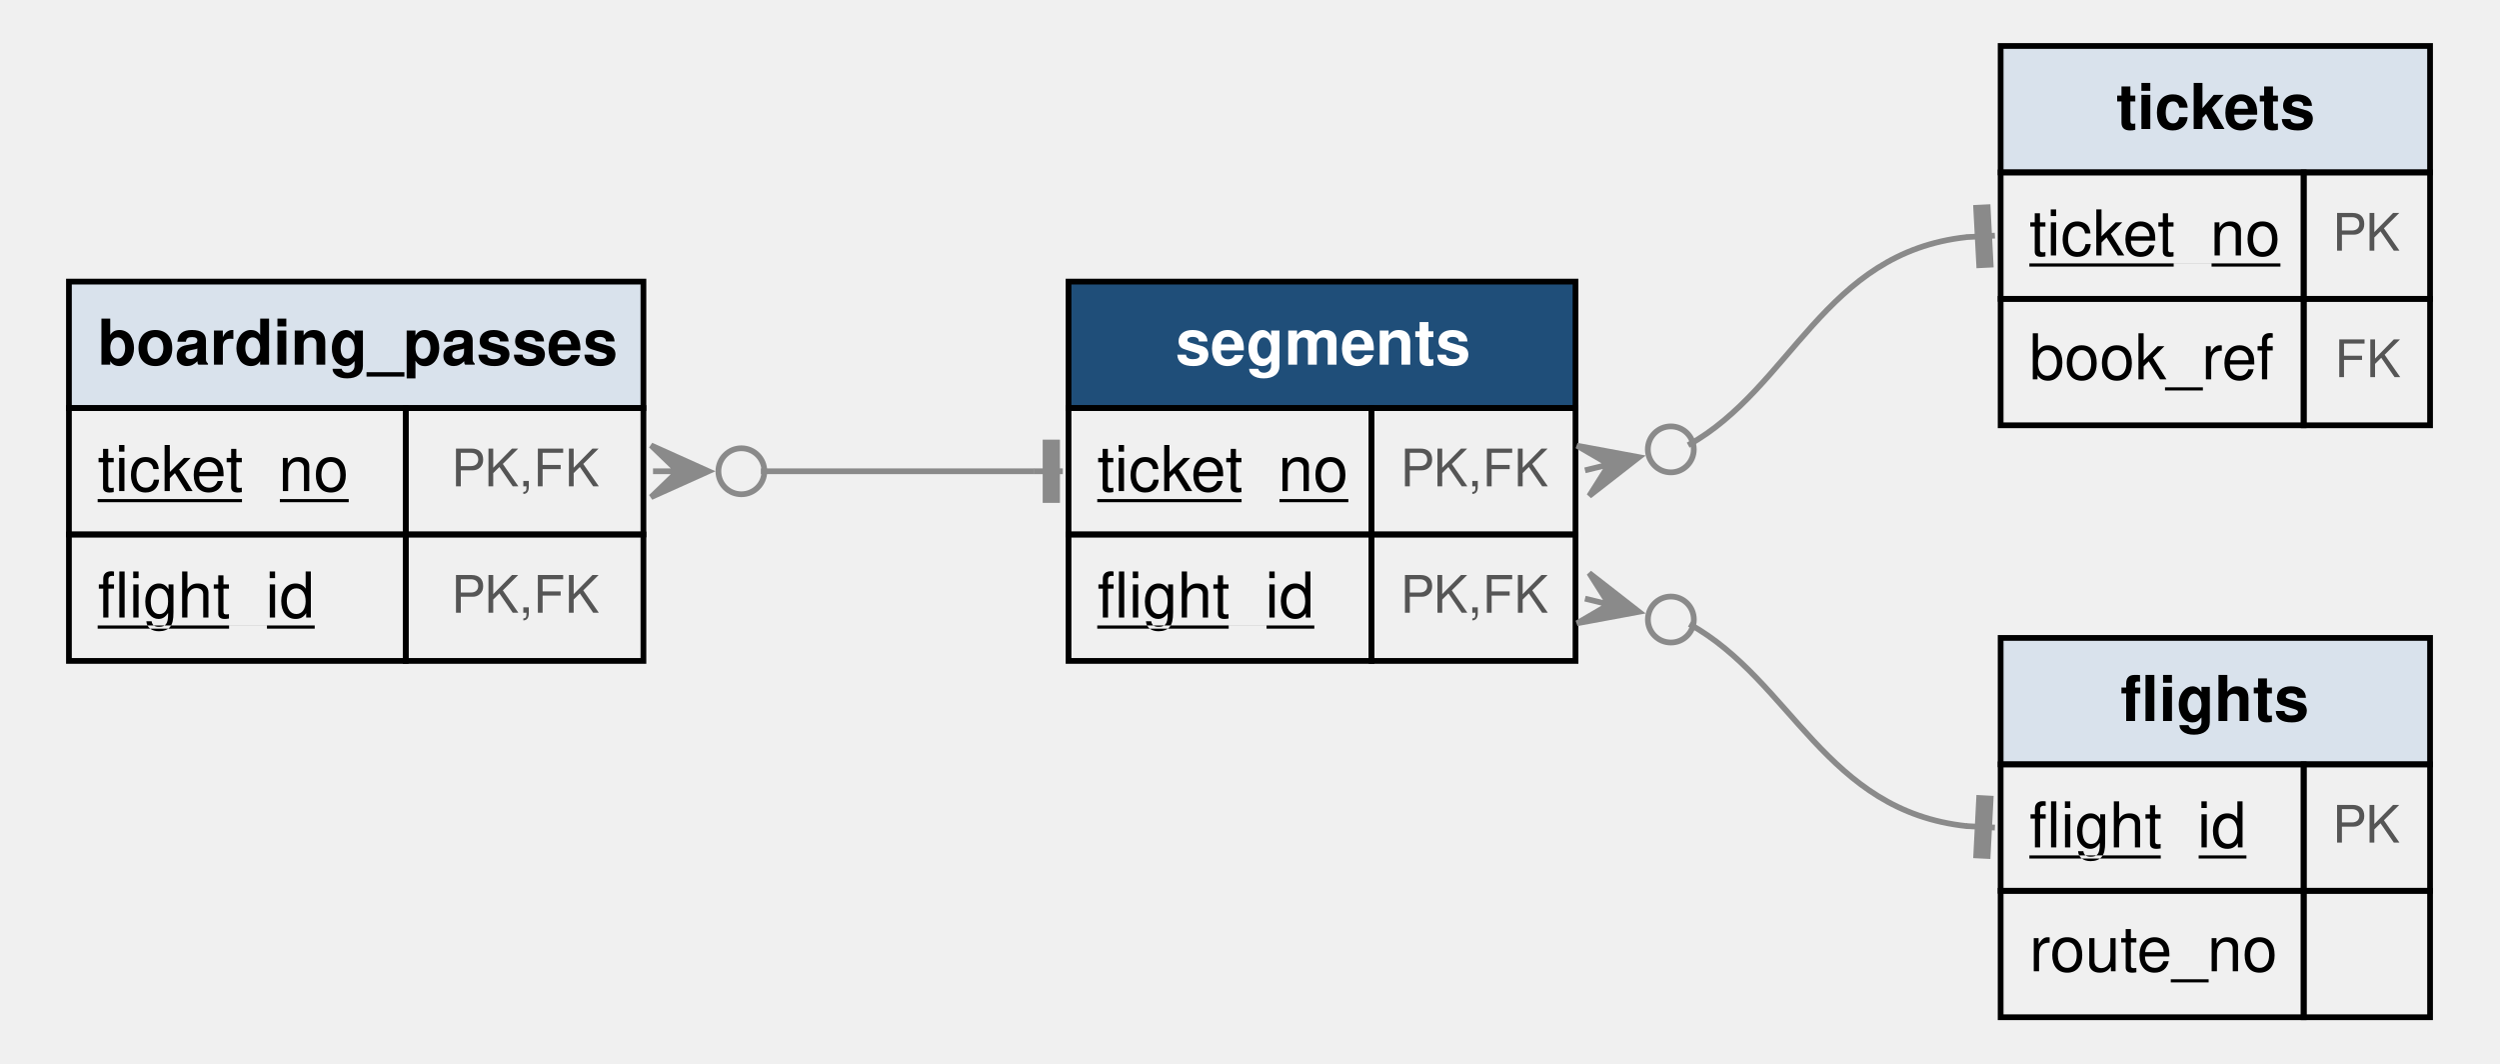
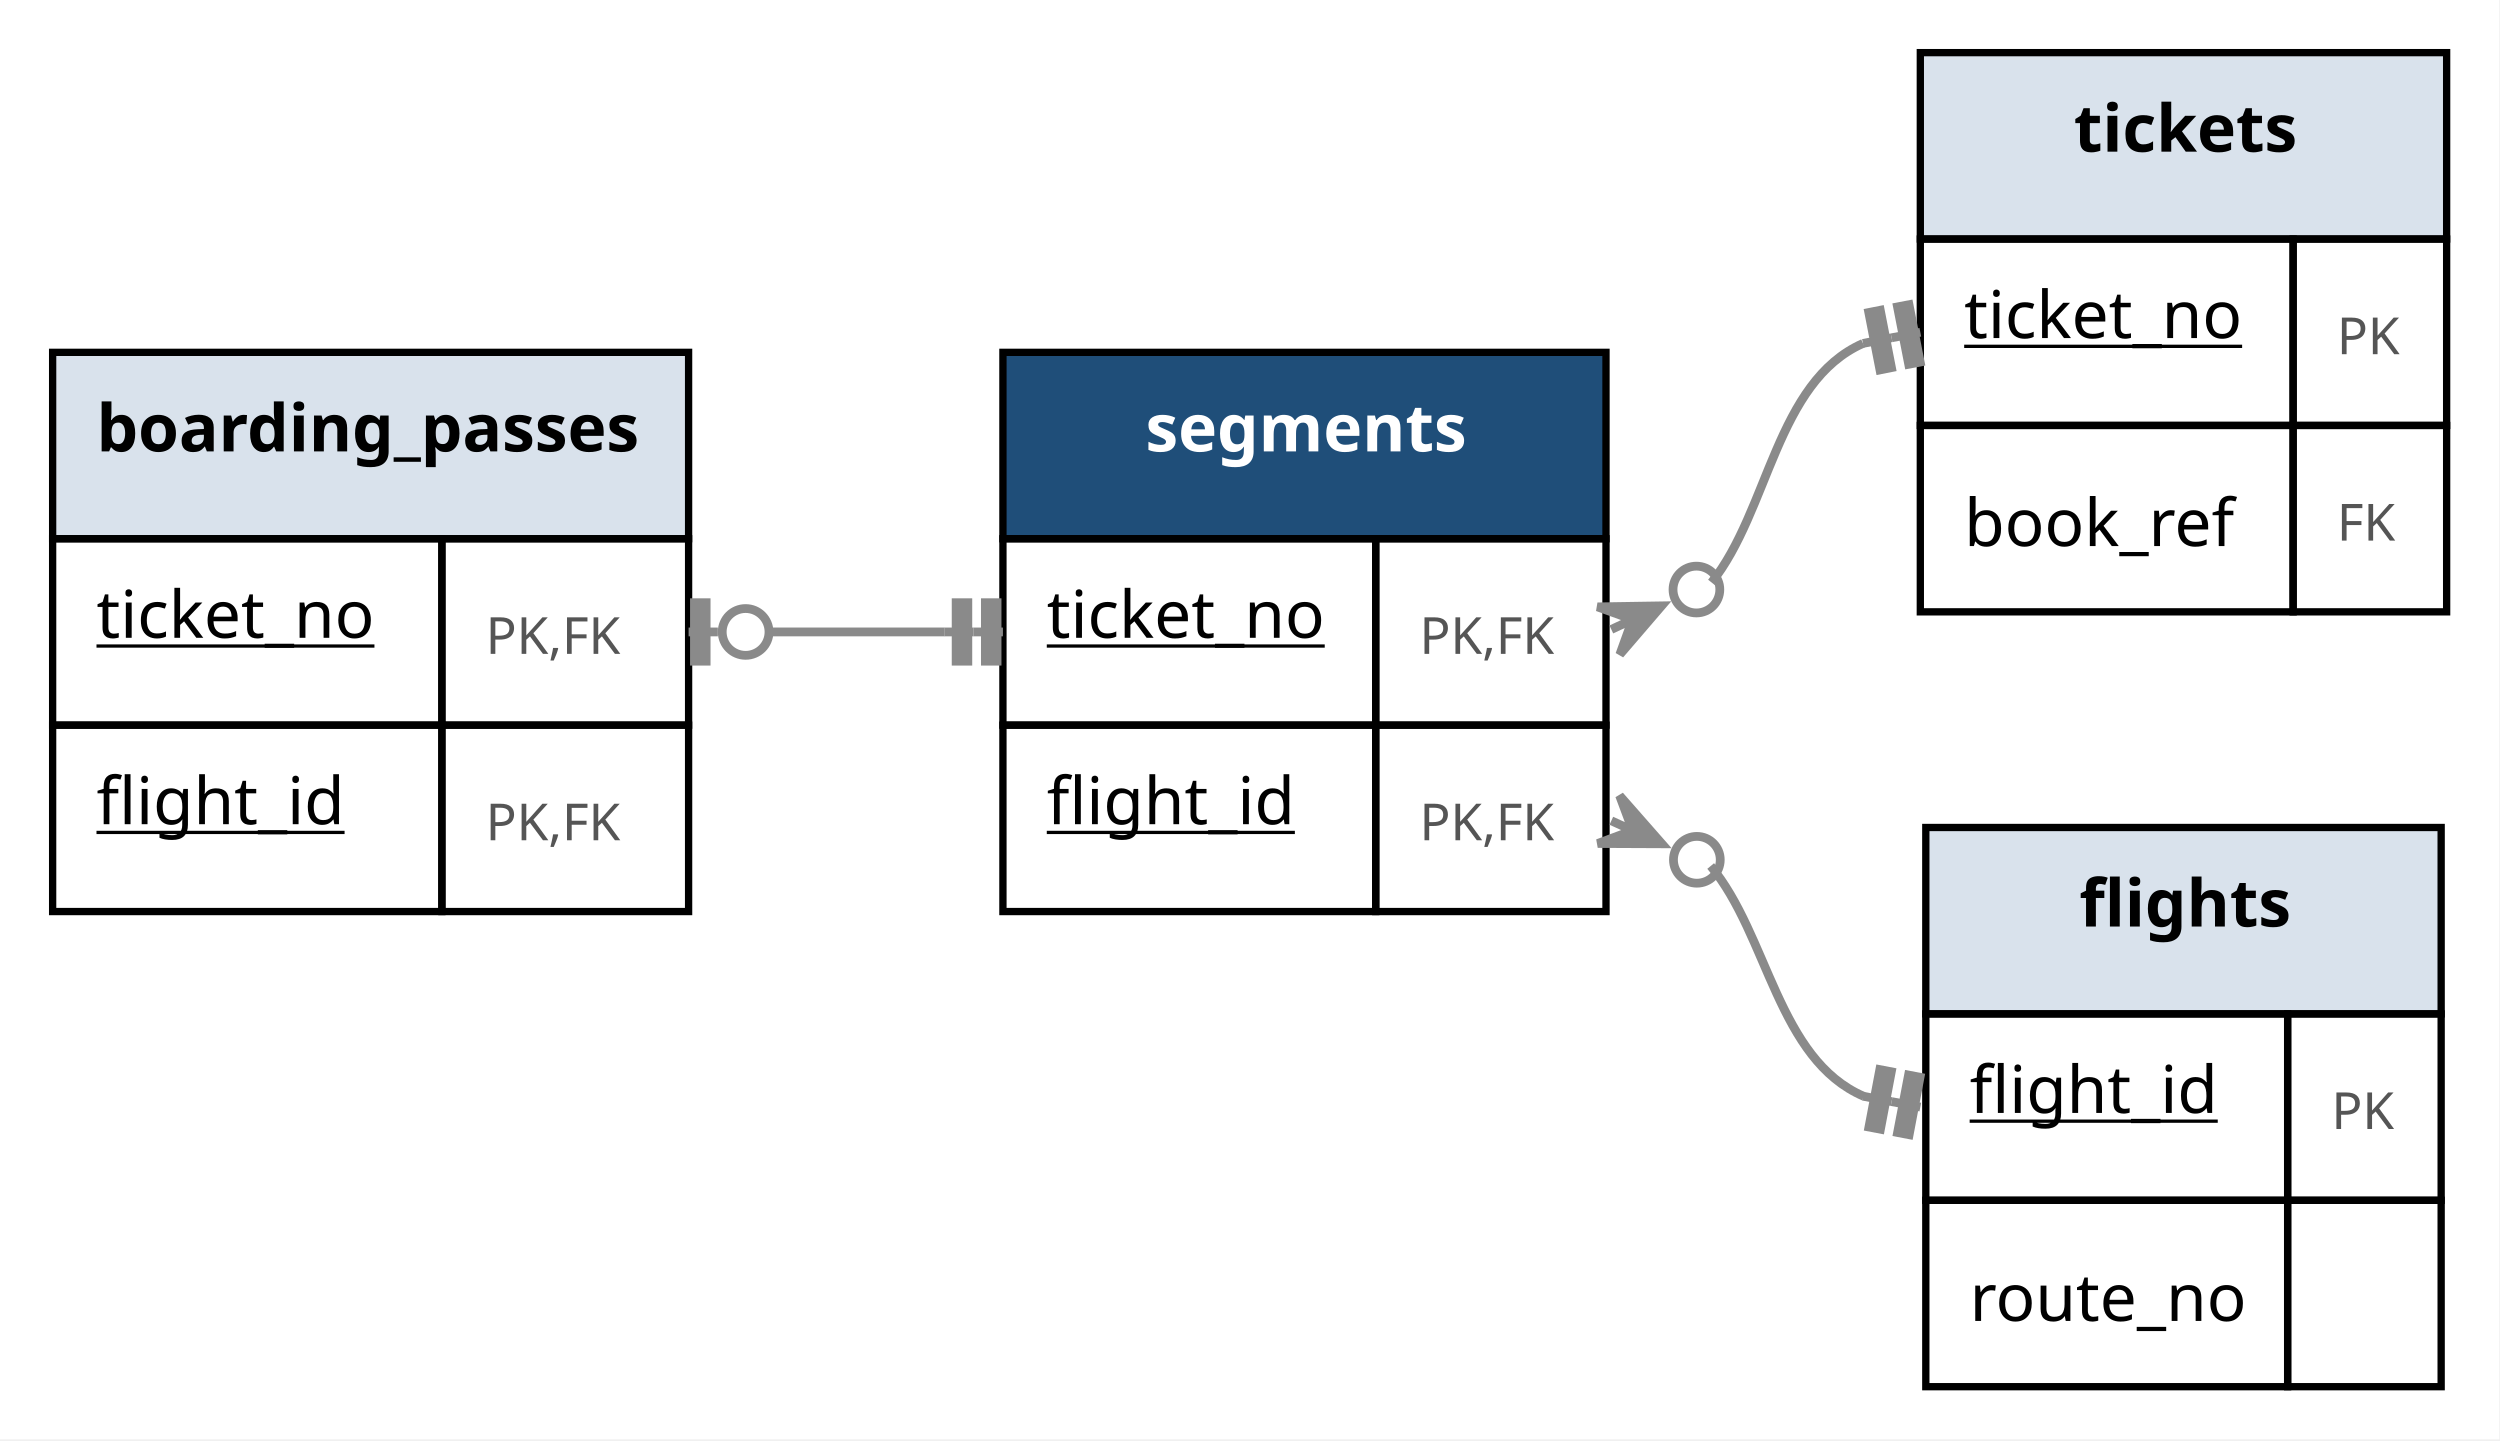
- <svg xmlns="http://www.w3.org/2000/svg" width="435pt" height="185pt" viewBox="0.00 0.00 435.00 185.00">
-   <g id="graph0" class="graph" transform="scale(1 1) rotate(0) translate(4 181)">
+ <svg xmlns="http://www.w3.org/2000/svg" width="342pt" height="197pt" viewBox="0.00 0.00 342.00 197.00">
+   <g id="graph0" class="graph" transform="scale(1 1) rotate(0) translate(7.2 189.7)">
+     <polygon fill="white" stroke="none" points="-7.2,7.2 -7.2,-189.7 334.7,-189.7 334.7,7.2 -7.2,7.2" />
    <g id="node1" class="node">
-       <polygon fill="#d9e2ec" stroke="none" points="344.25,-151 344.25,-173 419,-173 419,-151 344.25,-151" />
-       <polygon fill="none" stroke="black" points="344.25,-151 344.25,-173 419,-173 419,-151 344.25,-151" />
-       <text xml:space="preserve" text-anchor="start" x="364.38" y="-158.55" font-family="Helvetica,sans-Serif" font-weight="bold" font-size="11.00">tickets</text>
-       <polygon fill="none" stroke="black" points="344.25,-129 344.25,-151 397,-151 397,-129 344.25,-129" />
-       <text xml:space="preserve" text-anchor="start" x="349.25" y="-136.55" font-family="Helvetica,sans-Serif" text-decoration="underline" font-size="11.00">ticket_no</text>
-       <polygon fill="none" stroke="black" points="397,-129 397,-151 419,-151 419,-129 397,-129" />
-       <text xml:space="preserve" text-anchor="start" x="402" y="-137.38" font-family="Helvetica,sans-Serif" font-size="9.00" fill="#555555">PK</text>
-       <polygon fill="none" stroke="black" points="344.25,-107 344.25,-129 397,-129 397,-107 344.25,-107" />
-       <text xml:space="preserve" text-anchor="start" x="349.25" y="-115" font-family="Helvetica,sans-Serif" font-size="11.00">book_ref</text>
-       <polygon fill="none" stroke="black" points="397,-107 397,-129 419,-129 419,-107 397,-107" />
-       <text xml:space="preserve" text-anchor="start" x="402.38" y="-115.38" font-family="Helvetica,sans-Serif" font-size="9.00" fill="#555555">FK</text>
+       <polygon fill="#1f4e79" stroke="none" points="130,-116 130,-141.5 212.5,-141.5 212.5,-116 130,-116" />
+       <polygon fill="none" stroke="#000000" points="130,-116 130,-141.5 212.5,-141.5 212.5,-116 130,-116" />
+       <text xml:space="preserve" text-anchor="start" x="149.5" y="-127.95" font-family="Noto Sans KR" font-weight="bold" font-size="9.00" fill="#ffffff">segments</text>
+       <polygon fill="none" stroke="#000000" points="130,-90.5 130,-116 181,-116 181,-90.5 130,-90.5" />
+       <text xml:space="preserve" text-anchor="start" x="136" y="-102.45" font-family="Noto Sans KR" text-decoration="underline" font-size="9.00">ticket_no</text>
+       <polygon fill="none" stroke="#000000" points="181,-90.5 181,-116 212.5,-116 212.5,-90.5 181,-90.5" />
+       <text xml:space="preserve" text-anchor="start" x="187" y="-100.25" font-family="Noto Sans KR" font-size="7.00" fill="#555555">PK,FK</text>
+       <polygon fill="none" stroke="#000000" points="130,-65 130,-90.5 181,-90.5 181,-65 130,-65" />
+       <text xml:space="preserve" text-anchor="start" x="136" y="-76.95" font-family="Noto Sans KR" text-decoration="underline" font-size="9.00">flight_id</text>
+       <polygon fill="none" stroke="#000000" points="181,-65 181,-90.5 212.5,-90.5 212.5,-65 181,-65" />
+       <text xml:space="preserve" text-anchor="start" x="187" y="-74.75" font-family="Noto Sans KR" font-size="7.00" fill="#555555">PK,FK</text>
    </g>
    <g id="node2" class="node">
-       <polygon fill="#d9e2ec" stroke="none" points="344.25,-48 344.25,-70 419,-70 419,-48 344.25,-48" />
-       <polygon fill="none" stroke="black" points="344.25,-48 344.25,-70 419,-70 419,-48 344.25,-48" />
-       <text xml:space="preserve" text-anchor="start" x="365.12" y="-55.55" font-family="Helvetica,sans-Serif" font-weight="bold" font-size="11.00">flights</text>
-       <polygon fill="none" stroke="black" points="344.25,-26 344.25,-48 397,-48 397,-26 344.25,-26" />
-       <text xml:space="preserve" text-anchor="start" x="349.25" y="-33.55" font-family="Helvetica,sans-Serif" text-decoration="underline" font-size="11.00">flight_id</text>
-       <polygon fill="none" stroke="black" points="397,-26 397,-48 419,-48 419,-26 397,-26" />
-       <text xml:space="preserve" text-anchor="start" x="402" y="-34.38" font-family="Helvetica,sans-Serif" font-size="9.00" fill="#555555">PK</text>
-       <polygon fill="none" stroke="black" points="344.25,-4 344.25,-26 397,-26 397,-4 344.25,-4" />
-       <text xml:space="preserve" text-anchor="start" x="349.25" y="-12" font-family="Helvetica,sans-Serif" font-size="11.00">route_no</text>
-       <polygon fill="none" stroke="black" points="397,-4 397,-26 419,-26 419,-4 397,-4" />
+       <polygon fill="#d9e2ec" stroke="none" points="255.5,-157 255.5,-182.5 327.5,-182.5 327.5,-157 255.5,-157" />
+       <polygon fill="none" stroke="#000000" points="255.5,-157 255.5,-182.5 327.5,-182.5 327.5,-157 255.5,-157" />
+       <text xml:space="preserve" text-anchor="start" x="276.5" y="-168.95" font-family="Noto Sans KR" font-weight="bold" font-size="9.00" fill="#000000">tickets</text>
+       <polygon fill="none" stroke="#000000" points="255.5,-131.5 255.5,-157 306.5,-157 306.5,-131.5 255.5,-131.5" />
+       <text xml:space="preserve" text-anchor="start" x="261.5" y="-143.45" font-family="Noto Sans KR" text-decoration="underline" font-size="9.00">ticket_no</text>
+       <polygon fill="none" stroke="#000000" points="306.5,-131.5 306.5,-157 327.5,-157 327.5,-131.5 306.5,-131.5" />
+       <text xml:space="preserve" text-anchor="start" x="312.5" y="-141.25" font-family="Noto Sans KR" font-size="7.00" fill="#555555">PK</text>
+       <polygon fill="none" stroke="#000000" points="255.5,-106 255.5,-131.5 306.5,-131.5 306.5,-106 255.5,-106" />
+       <text xml:space="preserve" text-anchor="start" x="261.5" y="-115" font-family="Noto Sans KR" font-size="9.00">book_ref</text>
+       <polygon fill="none" stroke="#000000" points="306.5,-106 306.5,-131.5 327.5,-131.5 327.5,-106 306.5,-106" />
+       <text xml:space="preserve" text-anchor="start" x="312.5" y="-115.75" font-family="Noto Sans KR" font-size="7.00" fill="#555555">FK</text>
+     </g>
+     <g id="edge1" class="edge">
+       <path fill="none" stroke="#8a8a8a" stroke-width="1.2" d="M226.94,-110.02C234.8,-119.85 235.78,-137.46 247.66,-142.72" />
+       <polygon fill="#8a8a8a" stroke="#8a8a8a" stroke-width="1.2" points="220.11,-106.82 214.39,-100.16 216.12,-104.95 213.23,-103.59 213.23,-103.59 213.23,-103.59 216.12,-104.95 211.34,-106.68 220.11,-106.82" />
+       <ellipse fill="none" stroke="#8a8a8a" stroke-width="1.2" cx="224.87" cy="-109.05" rx="3.2" ry="3.2" />
+       <polygon fill="#8a8a8a" stroke="#8a8a8a" stroke-width="1.2" points="255.48,-140.17 253.95,-148.02 252.38,-147.72 253.91,-139.87 255.48,-140.17" />
+       <polyline fill="none" stroke="#8a8a8a" stroke-width="1.2" points="255.5,-144.25 251.57,-143.49" />
+       <polygon fill="#8a8a8a" stroke="#8a8a8a" stroke-width="1.2" points="251.55,-139.41 250.02,-147.26 248.45,-146.95 249.98,-139.1 251.55,-139.41" />
+       <polyline fill="none" stroke="#8a8a8a" stroke-width="1.2" points="251.57,-143.49 247.65,-142.72" />
    </g>
    <g id="node3" class="node">
-       <polygon fill="#1f4e79" stroke="none" points="182,-110 182,-132 270.25,-132 270.25,-110 182,-110" />
-       <polygon fill="none" stroke="black" points="182,-110 182,-132 270.25,-132 270.25,-110 182,-110" />
-       <text xml:space="preserve" text-anchor="start" x="200.62" y="-117.55" font-family="Helvetica,sans-Serif" font-weight="bold" font-size="11.00" fill="white">segments</text>
-       <polygon fill="none" stroke="black" points="182,-88 182,-110 234.75,-110 234.75,-88 182,-88" />
-       <text xml:space="preserve" text-anchor="start" x="187" y="-95.55" font-family="Helvetica,sans-Serif" text-decoration="underline" font-size="11.00">ticket_no</text>
-       <polygon fill="none" stroke="black" points="234.75,-88 234.75,-110 270.25,-110 270.25,-88 234.75,-88" />
-       <text xml:space="preserve" text-anchor="start" x="239.75" y="-96.38" font-family="Helvetica,sans-Serif" font-size="9.00" fill="#555555">PK,FK</text>
-       <polygon fill="none" stroke="black" points="182,-66 182,-88 234.75,-88 234.75,-66 182,-66" />
-       <text xml:space="preserve" text-anchor="start" x="187" y="-73.55" font-family="Helvetica,sans-Serif" text-decoration="underline" font-size="11.00">flight_id</text>
-       <polygon fill="none" stroke="black" points="234.75,-66 234.75,-88 270.25,-88 270.25,-66 234.75,-66" />
-       <text xml:space="preserve" text-anchor="start" x="239.75" y="-74.38" font-family="Helvetica,sans-Serif" font-size="9.00" fill="#555555">PK,FK</text>
-     </g>
-     <g id="edge1" class="edge">
-       <path fill="none" stroke="#8a8a8a" d="M289.86,-103.54C307.92,-113.59 313.41,-137.03 338.36,-139.74" />
-       <polygon fill="#8a8a8a" stroke="#8a8a8a" points="281.29,-101.45 272.64,-94.71 276.11,-100.19 271.9,-99.16 271.9,-99.16 271.9,-99.16 276.11,-100.19 270.51,-103.45 281.29,-101.45" />
-       <ellipse fill="none" stroke="#8a8a8a" cx="286.84" cy="-102.81" rx="4" ry="4" />
-       <polygon fill="#8a8a8a" stroke="#8a8a8a" points="342.51,-134.95 341.99,-144.94 339.99,-144.84 340.52,-134.85 342.51,-134.95" />
-       <polyline fill="none" stroke="#8a8a8a" points="343.25,-140 338.26,-139.74" />
+       <polygon fill="#d9e2ec" stroke="none" points="256.25,-51 256.25,-76.5 326.75,-76.5 326.75,-51 256.25,-51" />
+       <polygon fill="none" stroke="#000000" points="256.25,-51 256.25,-76.5 326.75,-76.5 326.75,-51 256.25,-51" />
+       <text xml:space="preserve" text-anchor="start" x="277.25" y="-62.95" font-family="Noto Sans KR" font-weight="bold" font-size="9.00" fill="#000000">flights</text>
+       <polygon fill="none" stroke="#000000" points="256.25,-25.5 256.25,-51 305.75,-51 305.75,-25.5 256.25,-25.5" />
+       <text xml:space="preserve" text-anchor="start" x="262.25" y="-37.45" font-family="Noto Sans KR" text-decoration="underline" font-size="9.00">flight_id</text>
+       <polygon fill="none" stroke="#000000" points="305.75,-25.5 305.75,-51 326.75,-51 326.75,-25.5 305.75,-25.5" />
+       <text xml:space="preserve" text-anchor="start" x="311.75" y="-35.25" font-family="Noto Sans KR" font-size="7.00" fill="#555555">PK</text>
+       <polygon fill="none" stroke="#000000" points="256.25,0 256.25,-25.5 305.75,-25.5 305.75,0 256.25,0" />
+       <text xml:space="preserve" text-anchor="start" x="262.25" y="-9" font-family="Noto Sans KR" font-size="9.00">route_no</text>
+       <polygon fill="none" stroke="#000000" points="305.75,0 305.75,-25.5 326.75,-25.5 326.75,0 305.75,0" />
+       <text xml:space="preserve" text-anchor="start" x="311.75" y="-9" font-family="Noto Sans KR" font-size="9.00"> </text>
    </g>
    <g id="edge2" class="edge">
-       <path fill="none" stroke="#8a8a8a" d="M290.08,-72.41C307.92,-62.52 313.69,-39.87 338.41,-37.25" />
-       <polygon fill="#8a8a8a" stroke="#8a8a8a" points="281.29,-74.55 270.51,-72.55 276.11,-75.82 271.9,-76.84 271.9,-76.84 271.9,-76.84 276.11,-75.82 272.64,-81.29 281.29,-74.55" />
-       <ellipse fill="none" stroke="#8a8a8a" cx="286.85" cy="-73.2" rx="4" ry="4" />
-       <polygon fill="#8a8a8a" stroke="#8a8a8a" points="341.99,-32.06 342.51,-42.04 340.51,-42.15 340,-32.16 341.99,-32.06" />
-       <polyline fill="none" stroke="#8a8a8a" points="343.25,-37 338.26,-37.26" />
+       <path fill="none" stroke="#8a8a8a" stroke-width="1.2" d="M226.82,-71.23C234.71,-61.76 235.99,-44.79 247.77,-39.72" />
+       <polygon fill="#8a8a8a" stroke="#8a8a8a" stroke-width="1.2" points="220.15,-74.27 211.37,-74.31 216.14,-76.09 213.23,-77.42 213.23,-77.42 213.23,-77.42 216.14,-76.09 214.36,-80.86 220.15,-74.27" />
+       <ellipse fill="none" stroke="#8a8a8a" stroke-width="1.2" cx="224.93" cy="-72.08" rx="3.2" ry="3.2" />
+       <polygon fill="#8a8a8a" stroke="#8a8a8a" stroke-width="1.2" points="253.97,-34.47 255.46,-42.33 253.89,-42.63 252.39,-34.77 253.97,-34.47" />
+       <polyline fill="none" stroke="#8a8a8a" stroke-width="1.2" points="255.5,-38.25 251.57,-39" />
+       <polygon fill="#8a8a8a" stroke="#8a8a8a" stroke-width="1.2" points="250.04,-35.22 251.53,-43.08 249.96,-43.38 248.47,-35.52 250.04,-35.22" />
+       <polyline fill="none" stroke="#8a8a8a" stroke-width="1.2" points="251.57,-39 247.64,-39.74" />
    </g>
    <g id="node4" class="node">
-       <polygon fill="#d9e2ec" stroke="none" points="8,-110 8,-132 108,-132 108,-110 8,-110" />
-       <polygon fill="none" stroke="black" points="8,-110 8,-132 108,-132 108,-110 8,-110" />
-       <text xml:space="preserve" text-anchor="start" x="13" y="-117.55" font-family="Helvetica,sans-Serif" font-weight="bold" font-size="11.00">boarding_passes</text>
-       <polygon fill="none" stroke="black" points="8,-88 8,-110 66.62,-110 66.62,-88 8,-88" />
-       <text xml:space="preserve" text-anchor="start" x="13" y="-95.55" font-family="Helvetica,sans-Serif" text-decoration="underline" font-size="11.00">ticket_no</text>
-       <polygon fill="none" stroke="black" points="66.62,-88 66.62,-110 108,-110 108,-88 66.62,-88" />
-       <text xml:space="preserve" text-anchor="start" x="74.56" y="-96.38" font-family="Helvetica,sans-Serif" font-size="9.00" fill="#555555">PK,FK</text>
-       <polygon fill="none" stroke="black" points="8,-66 8,-88 66.62,-88 66.62,-66 8,-66" />
-       <text xml:space="preserve" text-anchor="start" x="13" y="-73.55" font-family="Helvetica,sans-Serif" text-decoration="underline" font-size="11.00">flight_id</text>
-       <polygon fill="none" stroke="black" points="66.62,-66 66.62,-88 108,-88 108,-66 66.62,-66" />
-       <text xml:space="preserve" text-anchor="start" x="74.56" y="-74.38" font-family="Helvetica,sans-Serif" font-size="9.00" fill="#555555">PK,FK</text>
+       <polygon fill="#d9e2ec" stroke="none" points="0,-116 0,-141.5 87,-141.5 87,-116 0,-116" />
+       <polygon fill="none" stroke="#000000" points="0,-116 0,-141.5 87,-141.5 87,-116 0,-116" />
+       <text xml:space="preserve" text-anchor="start" x="6" y="-127.95" font-family="Noto Sans KR" font-weight="bold" font-size="9.00" fill="#000000">boarding_passes</text>
+       <polygon fill="none" stroke="#000000" points="0,-90.5 0,-116 53.25,-116 53.25,-90.5 0,-90.5" />
+       <text xml:space="preserve" text-anchor="start" x="6" y="-102.45" font-family="Noto Sans KR" text-decoration="underline" font-size="9.00">ticket_no</text>
+       <polygon fill="none" stroke="#000000" points="53.25,-90.5 53.25,-116 87,-116 87,-90.5 53.25,-90.5" />
+       <text xml:space="preserve" text-anchor="start" x="59.25" y="-100.25" font-family="Noto Sans KR" font-size="7.00" fill="#555555">PK,FK</text>
+       <polygon fill="none" stroke="#000000" points="0,-65 0,-90.5 53.25,-90.5 53.25,-65 0,-65" />
+       <text xml:space="preserve" text-anchor="start" x="6" y="-76.95" font-family="Noto Sans KR" text-decoration="underline" font-size="9.00">flight_id</text>
+       <polygon fill="none" stroke="#000000" points="53.25,-65 53.25,-90.5 87,-90.5 87,-65 53.25,-65" />
+       <text xml:space="preserve" text-anchor="start" x="59.25" y="-74.75" font-family="Noto Sans KR" font-size="7.00" fill="#555555">PK,FK</text>
    </g>
    <g id="edge3" class="edge">
-       <path fill="none" stroke="#8a8a8a" d="M128.44,-99C144.93,-99 155.12,-99 176.06,-99" />
-       <polygon fill="#8a8a8a" stroke="#8a8a8a" points="119.33,-99 109.33,-94.5 114,-99 109.67,-99 109.67,-99 109.67,-99 114,-99 109.33,-103.5 119.33,-99" />
-       <ellipse fill="none" stroke="#8a8a8a" cx="125.05" cy="-99" rx="4" ry="4" />
-       <polygon fill="#8a8a8a" stroke="#8a8a8a" points="180,-94 180,-104 178,-104 178,-94 180,-94" />
-       <polyline fill="none" stroke="#8a8a8a" points="181,-99 176,-99" />
+       <path fill="none" stroke="#8a8a8a" stroke-width="1.2" d="M98.44,-103.25C106.97,-103.25 112.65,-103.25 122.02,-103.25" />
+       <polygon fill="#8a8a8a" stroke="#8a8a8a" stroke-width="1.2" points="87.8,-107.25 87.8,-99.25 89.4,-99.25 89.4,-107.25 87.8,-107.25" />
+       <polyline fill="none" stroke="#8a8a8a" stroke-width="1.2" points="87,-103.25 91,-103.25" />
+       <ellipse fill="none" stroke="#8a8a8a" stroke-width="1.2" cx="94.8" cy="-103.25" rx="3.2" ry="3.2" />
+       <polygon fill="#8a8a8a" stroke="#8a8a8a" stroke-width="1.2" points="129.2,-99.25 129.2,-107.25 127.6,-107.25 127.6,-99.25 129.2,-99.25" />
+       <polyline fill="none" stroke="#8a8a8a" stroke-width="1.2" points="130,-103.25 126,-103.25" />
+       <polygon fill="#8a8a8a" stroke="#8a8a8a" stroke-width="1.2" points="125.2,-99.25 125.2,-107.25 123.6,-107.25 123.6,-99.25 125.2,-99.25" />
+       <polyline fill="none" stroke="#8a8a8a" stroke-width="1.2" points="126,-103.25 122,-103.25" />
    </g>
  </g>
</svg>
